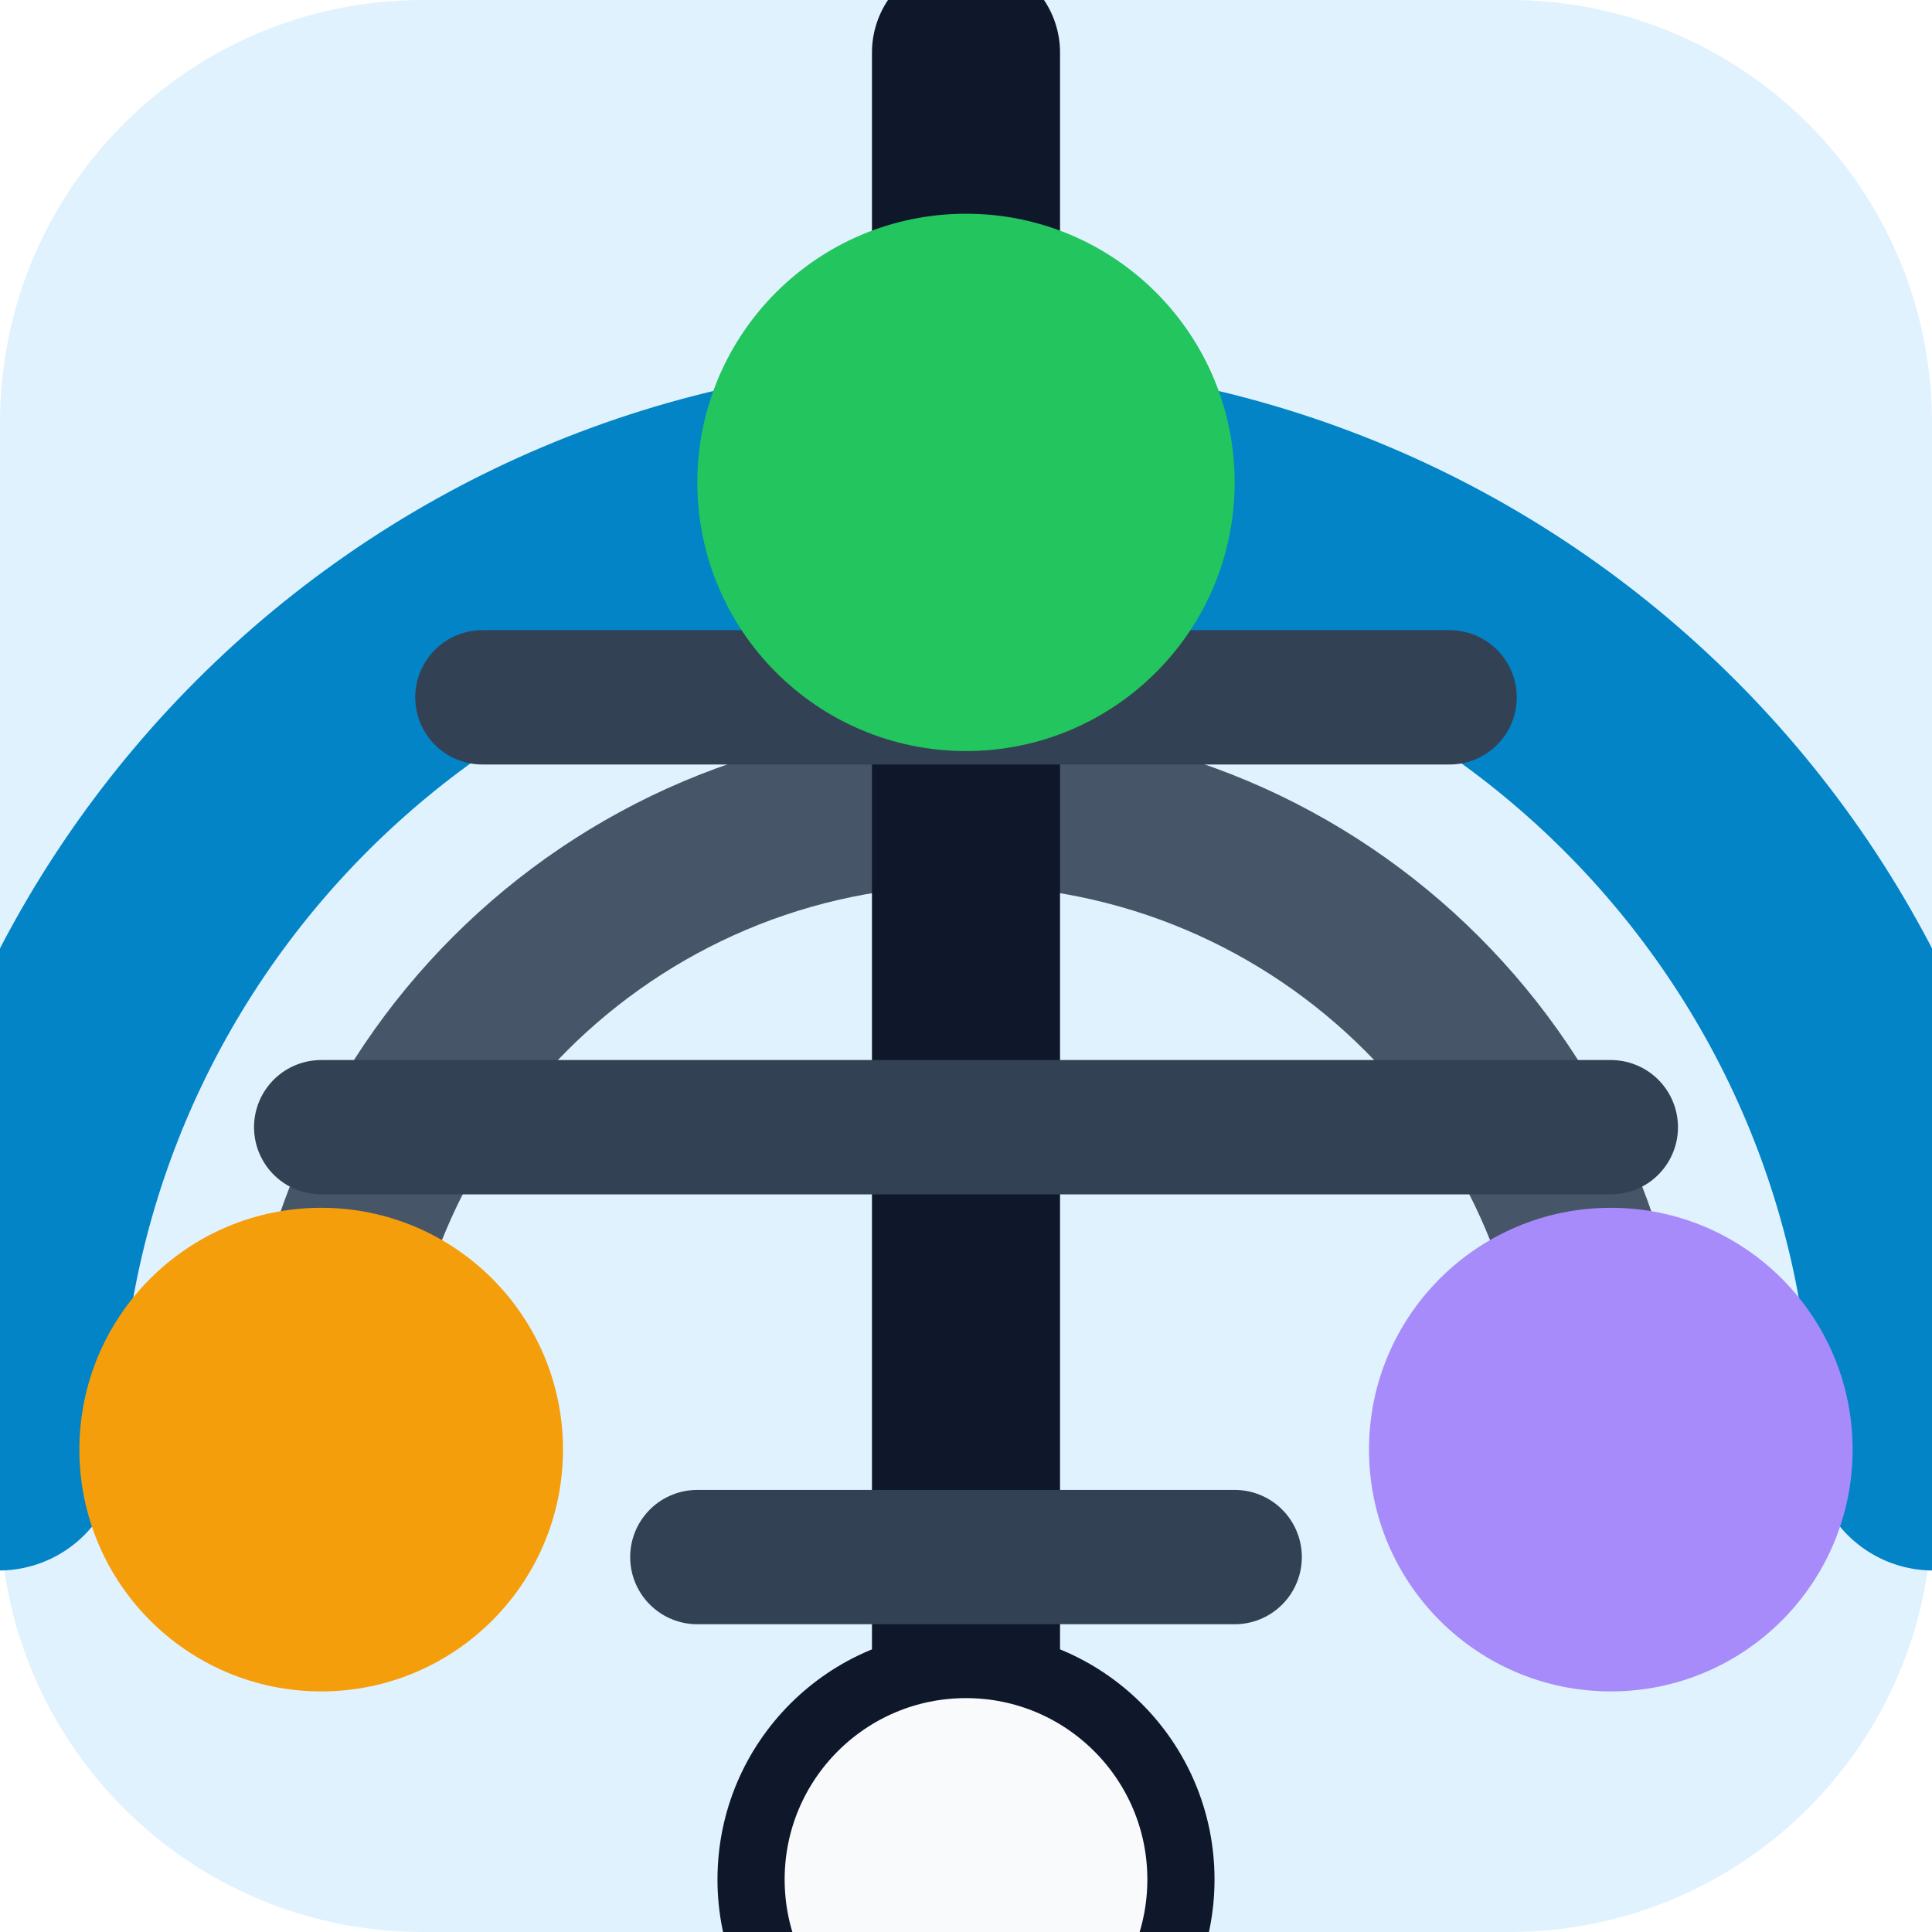
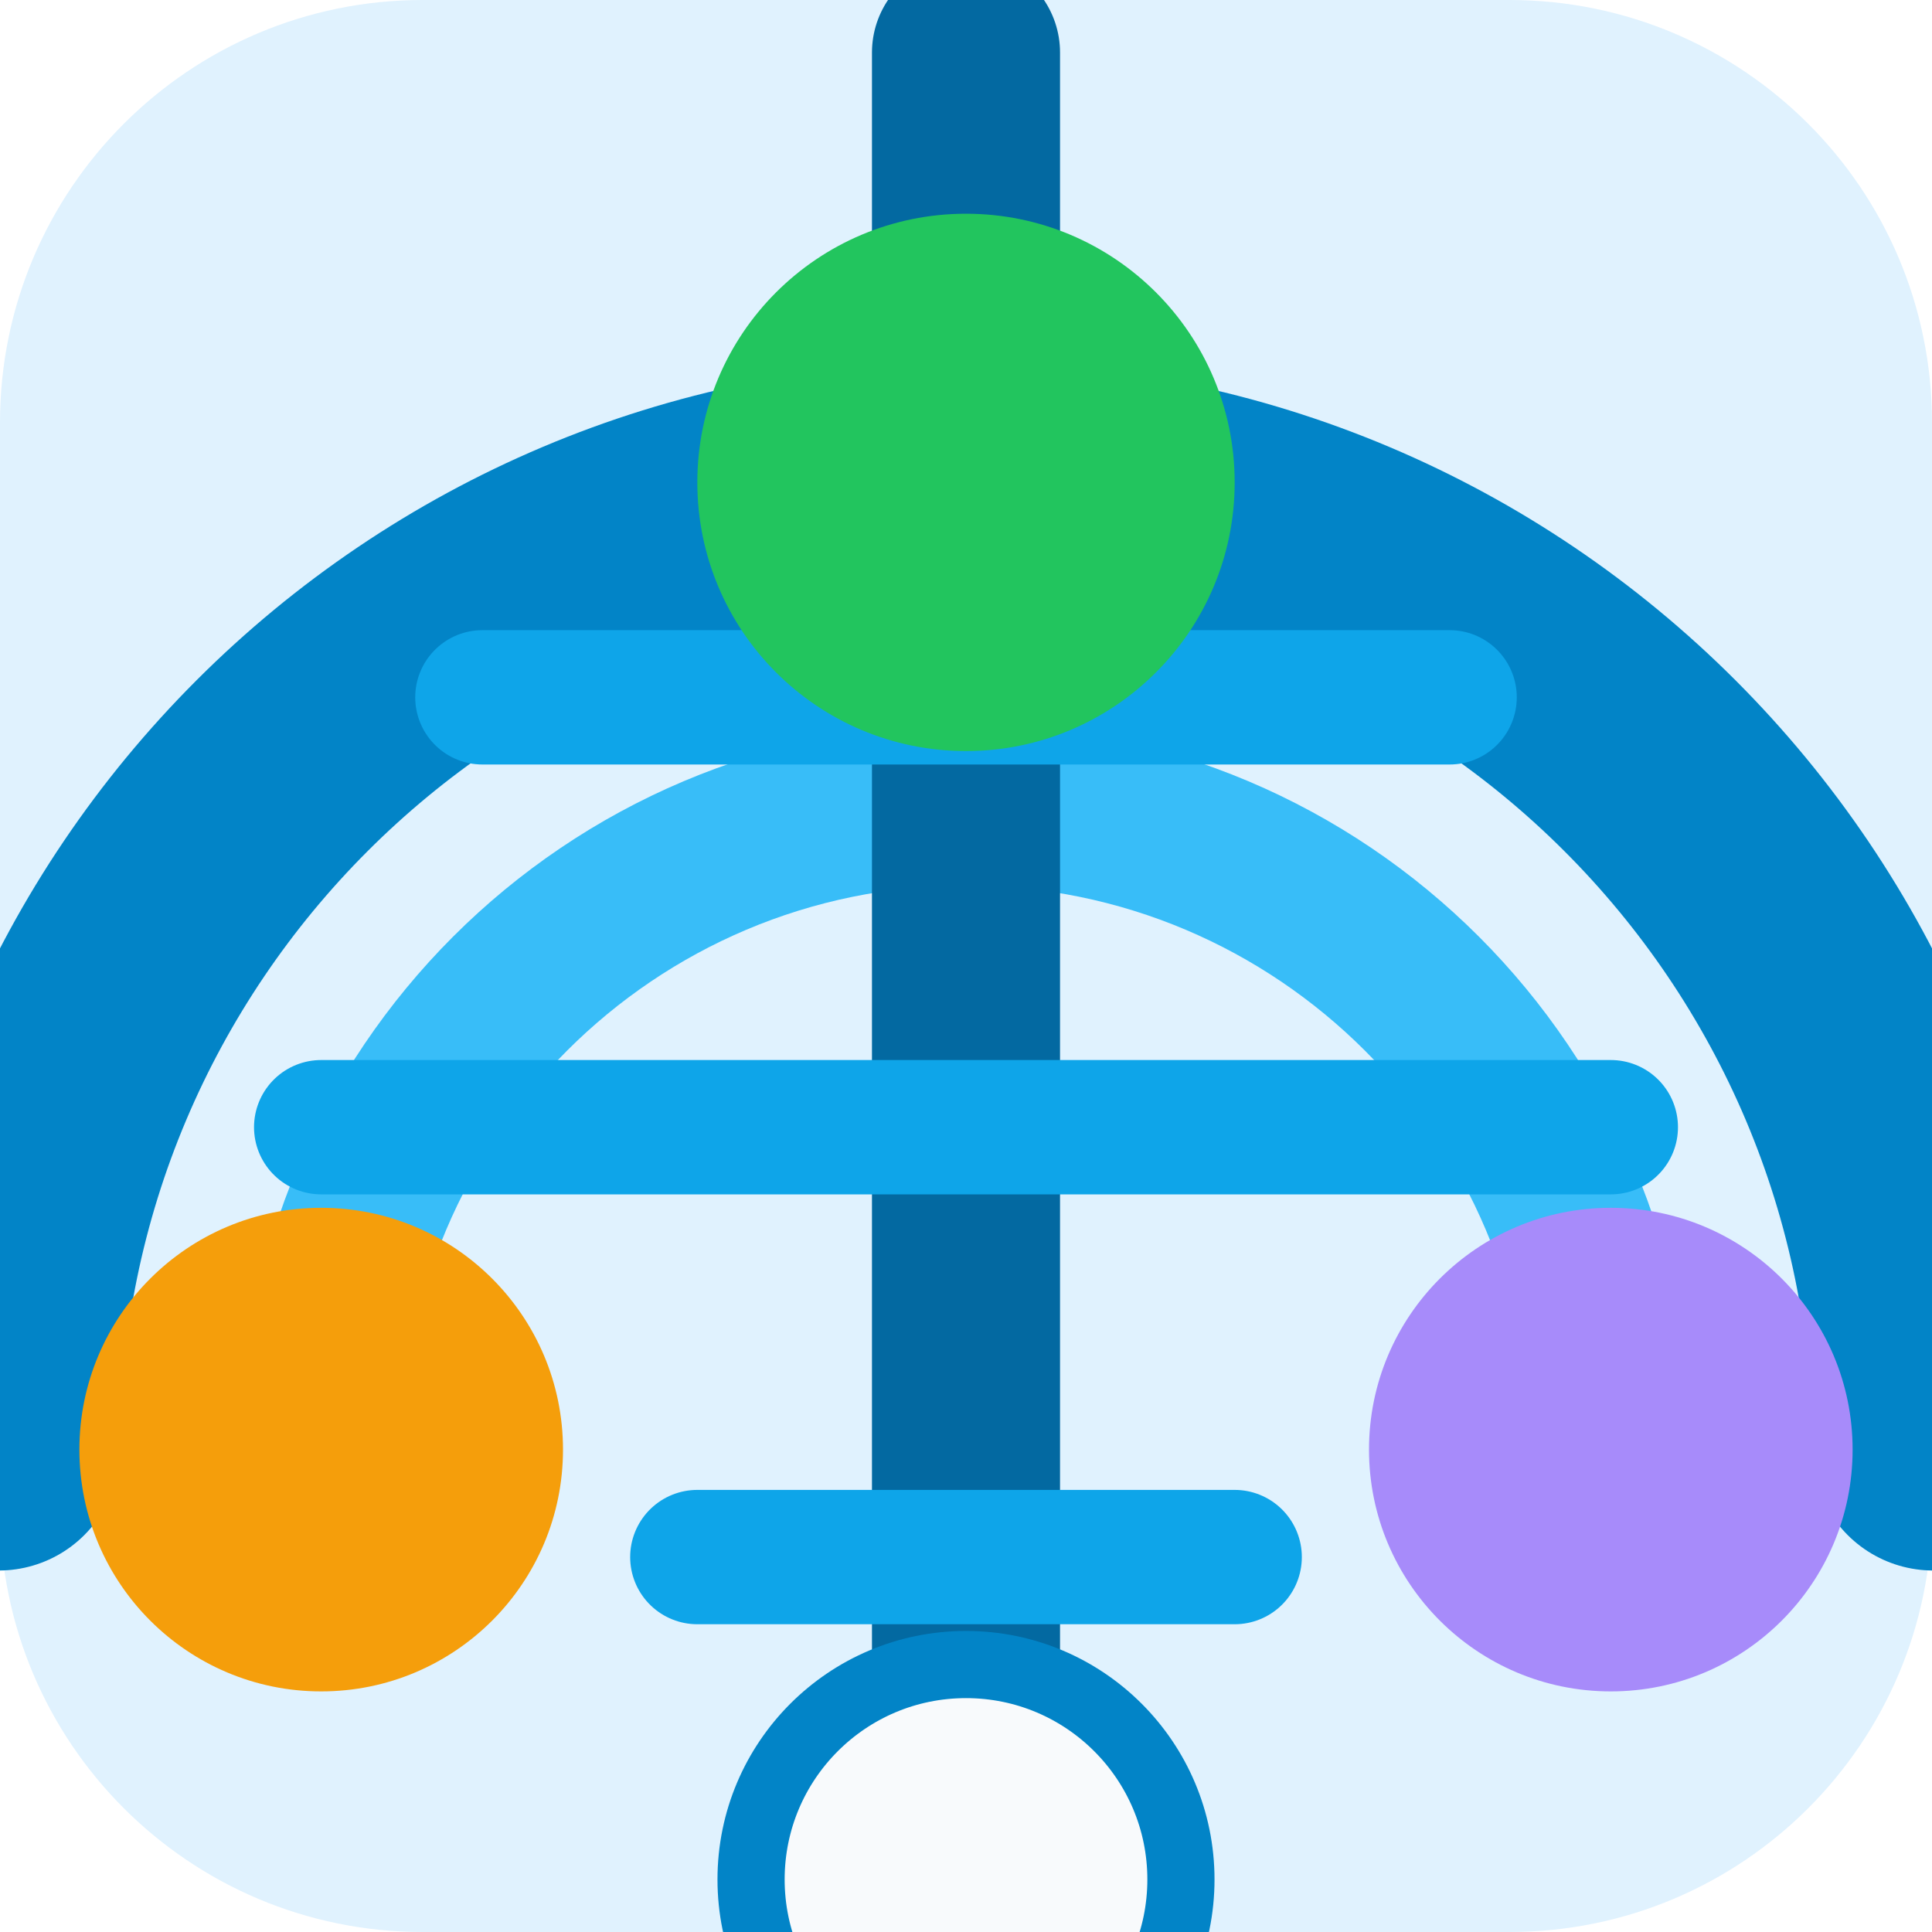
<svg xmlns="http://www.w3.org/2000/svg" viewBox="0 0 64 64" role="img" aria-labelledby="title desc">
  <rect width="64" height="64" rx="14" fill="#E0F2FE" />
  <g transform="translate(32 32) scale(1.78) translate(-32 -32)">
    <path d="M14 41a18 18 0 0 1 36 0" fill="none" stroke="#0284C7" stroke-width="4.5" stroke-linecap="round" />
-     <path d="M20 41a12 12 0 0 1 24 0" fill="none" stroke="#475569" stroke-width="3" stroke-linecap="round" />
-     <path d="M32 15v34" fill="none" stroke="#0F172A" stroke-width="3.5" stroke-linecap="round" />
-     <path d="M23 27h18M20 35h24M27 43h10" fill="none" stroke="#334155" stroke-width="2.5" stroke-linecap="round" />
+     <path d="M20 41a12 12 0 0 1 24 0" fill="none" stroke="#38BDF8" stroke-width="3" stroke-linecap="round" />
+     <path d="M32 15v34" fill="none" stroke="#0369A1" stroke-width="3.5" stroke-linecap="round" />
+     <path d="M23 27h18M20 35h24M27 43h10" fill="none" stroke="#0EA5E9" stroke-width="2.5" stroke-linecap="round" />
    <circle cx="20" cy="41" r="4.5" fill="#F59E0B" />
    <circle cx="32" cy="23" r="5" fill="#22C55E" />
    <circle cx="44" cy="41" r="4.5" fill="#A78BFA" />
-     <circle cx="32" cy="49" r="4" fill="#F8FAFC" stroke="#0F172A" stroke-width="1.25" />
+     <circle cx="32" cy="49" r="4" fill="#F8FAFC" stroke="#0284C7" stroke-width="1.25" />
  </g>
</svg>
